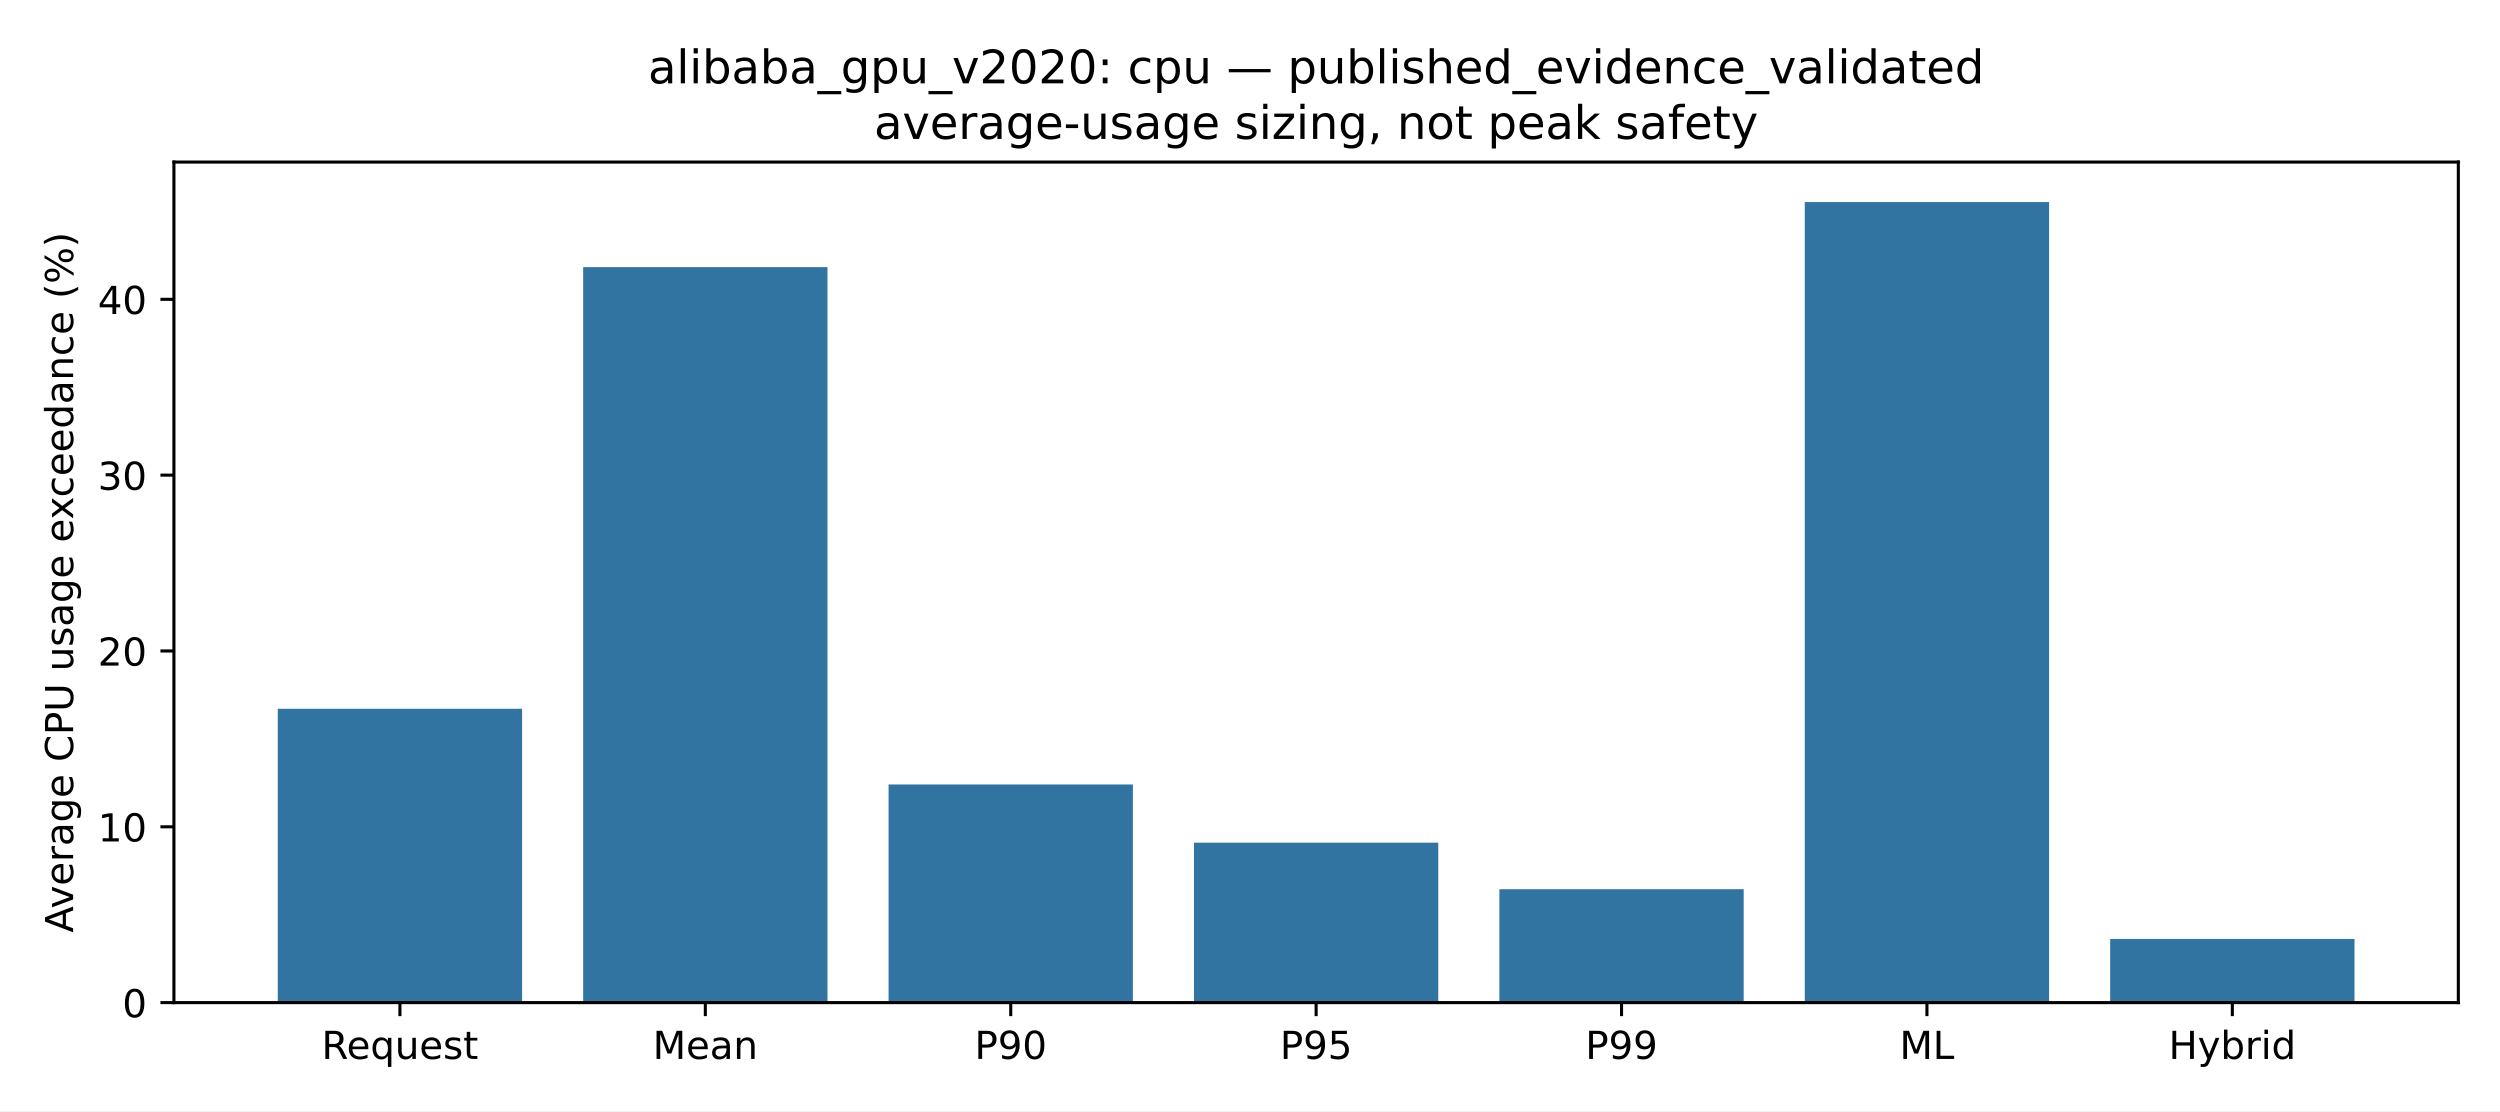
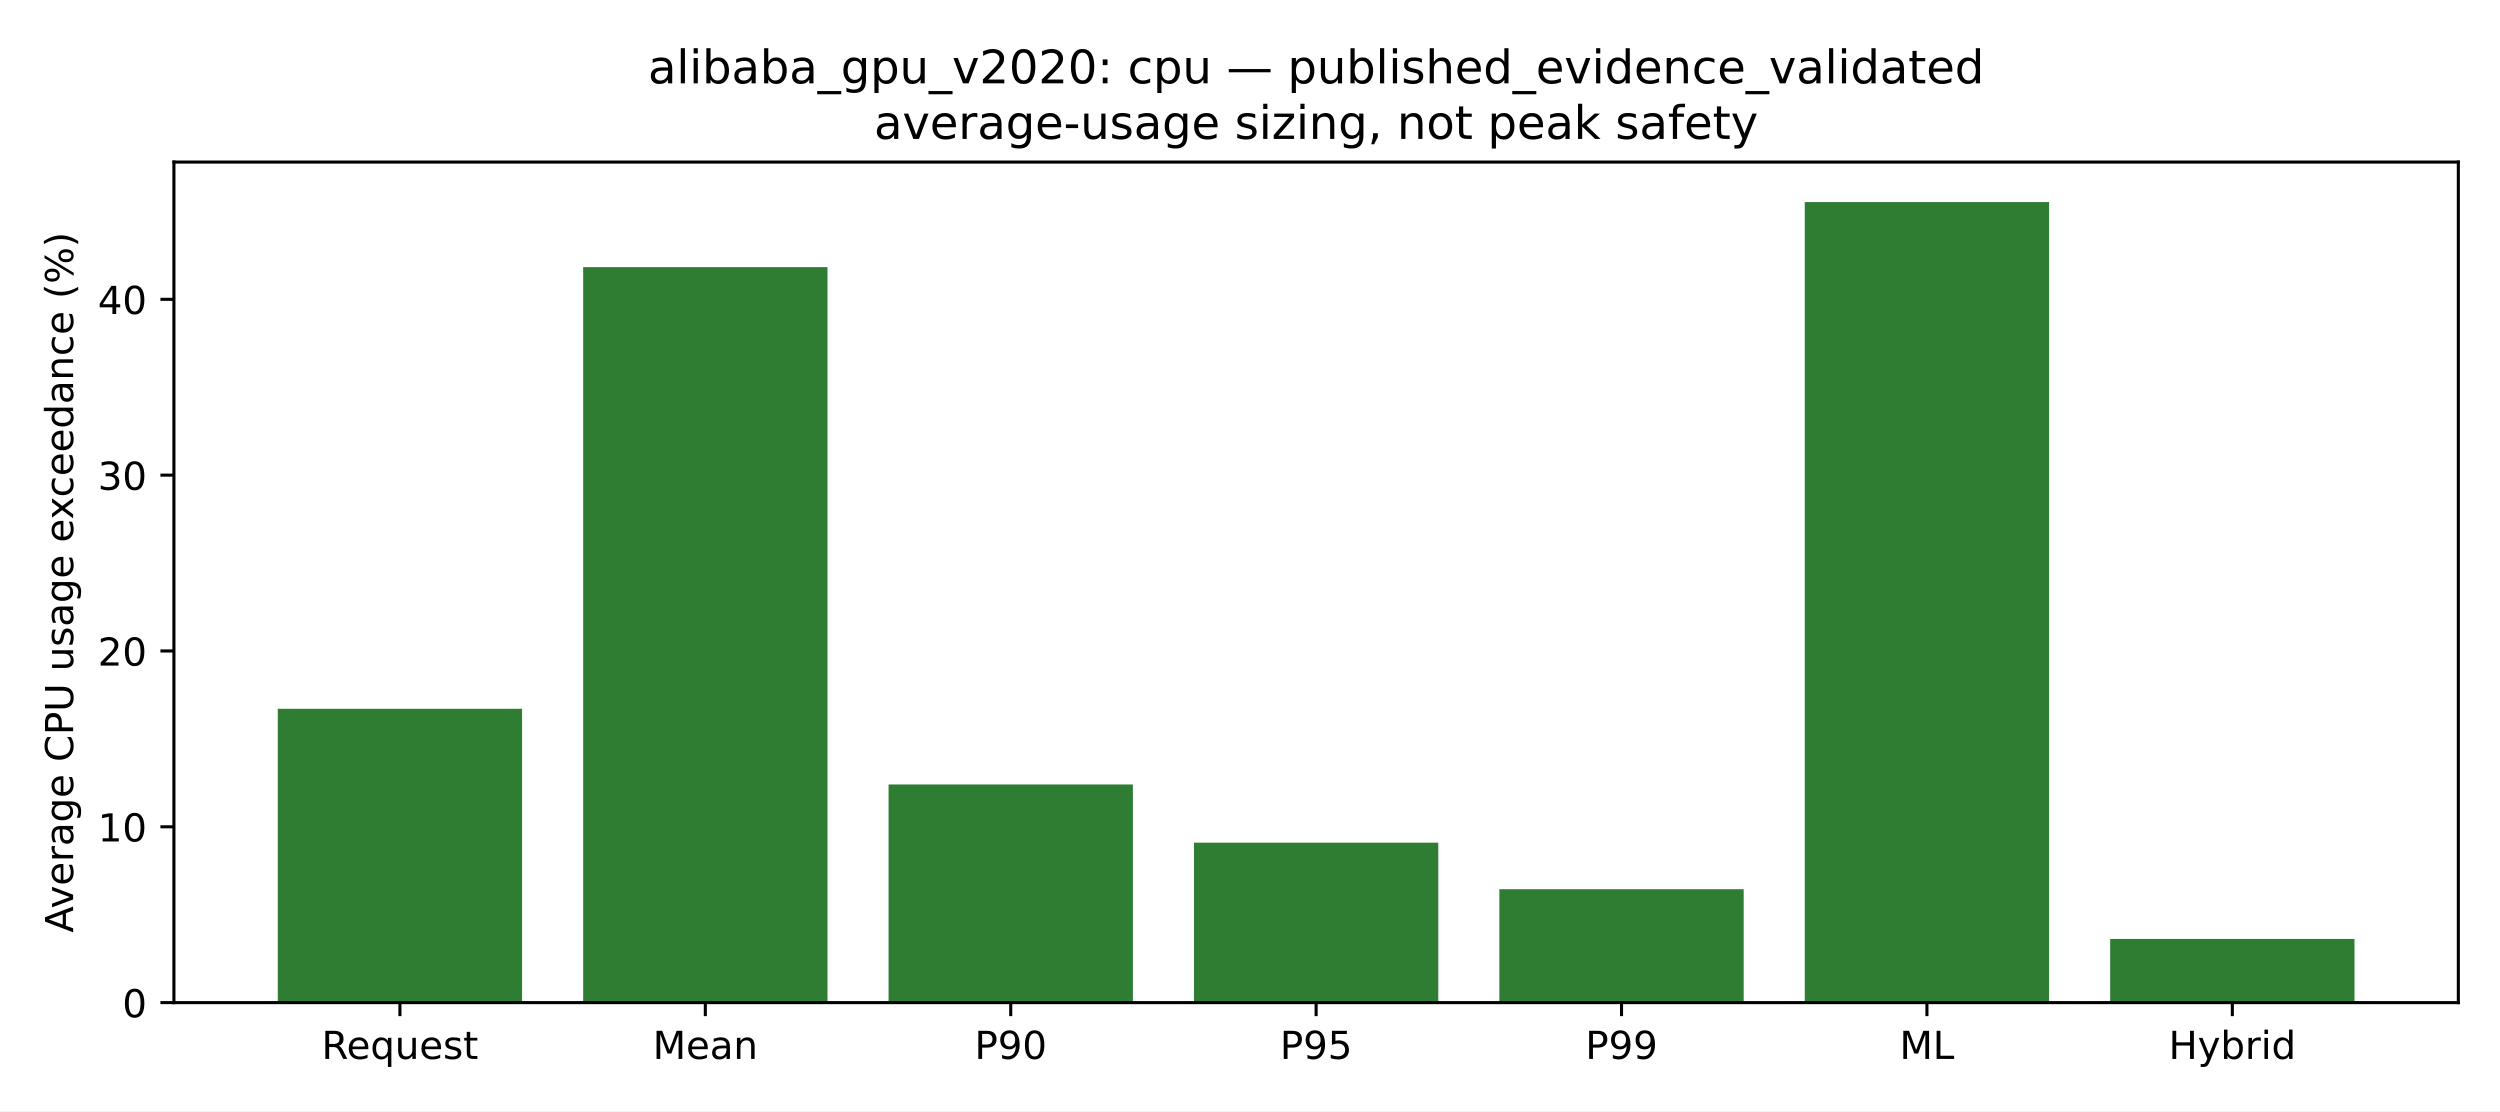
<svg xmlns="http://www.w3.org/2000/svg" xmlns:xlink="http://www.w3.org/1999/xlink" width="648pt" height="288pt" viewBox="0 0 648 288" version="1.1">
  <defs>
    <style type="text/css">*{stroke-linejoin: round; stroke-linecap: butt}</style>
  </defs>
  <g id="figure_1">
    <g id="patch_1">
      <path d="M 0 288 L 648 288 L 648 0 L 0 0 z " style="fill: #ffffff" />
    </g>
    <g id="axes_1">
      <g id="patch_2">
        <path d="M 45.082 259.878 L 637.2 259.878 L 637.2 42.006 L 45.082 42.006 z " style="fill: #ffffff" />
      </g>
      <g id="patch_3">
-         <path d="M 71.997 259.878 L 135.325 259.878 L 135.325 183.725 L 71.997 183.725 z " clip-path="url(#pf7a0d44344)" style="fill: #3274a1" />
+         <path d="M 71.997 259.878 L 135.325 259.878 L 135.325 183.725 L 71.997 183.725 z " clip-path="url(#pf7a0d44344)" style="fill: #2e7d32" />
      </g>
      <g id="patch_4">
-         <path d="M 151.157 259.878 L 214.485 259.878 L 214.485 69.247 L 151.157 69.247 z " clip-path="url(#pf7a0d44344)" style="fill: #3274a1" />
+         <path d="M 151.157 259.878 L 214.485 259.878 L 214.485 69.247 L 151.157 69.247 z " clip-path="url(#pf7a0d44344)" style="fill: #2e7d32" />
      </g>
      <g id="patch_5">
-         <path d="M 230.317 259.878 L 293.645 259.878 L 293.645 203.332 L 230.317 203.332 z " clip-path="url(#pf7a0d44344)" style="fill: #3274a1" />
+         <path d="M 230.317 259.878 L 293.645 259.878 L 293.645 203.332 L 230.317 203.332 z " clip-path="url(#pf7a0d44344)" style="fill: #2e7d32" />
      </g>
      <g id="patch_6">
-         <path d="M 309.477 259.878 L 372.805 259.878 L 372.805 218.418 L 309.477 218.418 z " clip-path="url(#pf7a0d44344)" style="fill: #3274a1" />
+         <path d="M 309.477 259.878 L 372.805 259.878 L 372.805 218.418 L 309.477 218.418 z " clip-path="url(#pf7a0d44344)" style="fill: #2e7d32" />
      </g>
      <g id="patch_7">
-         <path d="M 388.637 259.878 L 451.965 259.878 L 451.965 230.472 L 388.637 230.472 z " clip-path="url(#pf7a0d44344)" style="fill: #3274a1" />
+         <path d="M 388.637 259.878 L 451.965 259.878 L 451.965 230.472 L 388.637 230.472 z " clip-path="url(#pf7a0d44344)" style="fill: #2e7d32" />
      </g>
      <g id="patch_8">
-         <path d="M 467.797 259.878 L 531.125 259.878 L 531.125 52.381 L 467.797 52.381 z " clip-path="url(#pf7a0d44344)" style="fill: #3274a1" />
+         <path d="M 467.797 259.878 L 531.125 259.878 L 531.125 52.381 L 467.797 52.381 z " clip-path="url(#pf7a0d44344)" style="fill: #2e7d32" />
      </g>
      <g id="patch_9">
-         <path d="M 546.957 259.878 L 610.286 259.878 L 610.286 243.374 L 546.957 243.374 z " clip-path="url(#pf7a0d44344)" style="fill: #3274a1" />
+         <path d="M 546.957 259.878 L 610.286 259.878 L 610.286 243.374 L 546.957 243.374 z " clip-path="url(#pf7a0d44344)" style="fill: #2e7d32" />
      </g>
      <g id="matplotlib.axis_1">
        <g id="xtick_1">
          <g id="line2d_1">
            <defs>
              <path id="m55c03f2bdd" d="M 0 0 L 0 3.5 " style="stroke: #000000; stroke-width: 0.8" />
            </defs>
            <g>
              <use xlink:href="#m55c03f2bdd" x="103.661" y="259.878" style="stroke: #000000; stroke-width: 0.8" />
            </g>
          </g>
          <g id="text_1">
            <g transform="translate(83.34989 274.4753) scale(0.1 -0.1)">
              <defs>
                <path id="DejaVuSans-35" d="M 2841 2188 Q 3044 2119 3236 1894 Q 3428 1669 3622 1275 L 4263 0 L 3584 0 L 2988 1197 Q 2756 1666 2539 1819 Q 2322 1972 1947 1972 L 1259 1972 L 1259 0 L 628 0 L 628 4666 L 2053 4666 Q 2853 4666 3247 4331 Q 3641 3997 3641 3322 Q 3641 2881 3436 2590 Q 3231 2300 2841 2188 z M 1259 4147 L 1259 2491 L 2053 2491 Q 2509 2491 2742 2702 Q 2975 2913 2975 3322 Q 2975 3731 2742 3939 Q 2509 4147 2053 4147 L 1259 4147 z " transform="scale(0.015625)" />
                <path id="DejaVuSans-48" d="M 3597 1894 L 3597 1613 L 953 1613 Q 991 1019 1311 708 Q 1631 397 2203 397 Q 2534 397 2845 478 Q 3156 559 3463 722 L 3463 178 Q 3153 47 2828 -22 Q 2503 -91 2169 -91 Q 1331 -91 842 396 Q 353 884 353 1716 Q 353 2575 817 3079 Q 1281 3584 2069 3584 Q 2775 3584 3186 3129 Q 3597 2675 3597 1894 z M 3022 2063 Q 3016 2534 2758 2815 Q 2500 3097 2075 3097 Q 1594 3097 1305 2825 Q 1016 2553 972 2059 L 3022 2063 z " transform="scale(0.015625)" />
                <path id="DejaVuSans-54" d="M 947 1747 Q 947 1113 1208 752 Q 1469 391 1925 391 Q 2381 391 2643 752 Q 2906 1113 2906 1747 Q 2906 2381 2643 2742 Q 2381 3103 1925 3103 Q 1469 3103 1208 2742 Q 947 2381 947 1747 z M 2906 525 Q 2725 213 2448 61 Q 2172 -91 1784 -91 Q 1150 -91 751 415 Q 353 922 353 1747 Q 353 2572 751 3078 Q 1150 3584 1784 3584 Q 2172 3584 2448 3432 Q 2725 3281 2906 2969 L 2906 3500 L 3481 3500 L 3481 -1331 L 2906 -1331 L 2906 525 z " transform="scale(0.015625)" />
                <path id="DejaVuSans-58" d="M 544 1381 L 544 3500 L 1119 3500 L 1119 1403 Q 1119 906 1312 657 Q 1506 409 1894 409 Q 2359 409 2629 706 Q 2900 1003 2900 1516 L 2900 3500 L 3475 3500 L 3475 0 L 2900 0 L 2900 538 Q 2691 219 2414 64 Q 2138 -91 1772 -91 Q 1169 -91 856 284 Q 544 659 544 1381 z M 1991 3584 L 1991 3584 z " transform="scale(0.015625)" />
                <path id="DejaVuSans-56" d="M 2834 3397 L 2834 2853 Q 2591 2978 2328 3040 Q 2066 3103 1784 3103 Q 1356 3103 1142 2972 Q 928 2841 928 2578 Q 928 2378 1081 2264 Q 1234 2150 1697 2047 L 1894 2003 Q 2506 1872 2764 1633 Q 3022 1394 3022 966 Q 3022 478 2636 193 Q 2250 -91 1575 -91 Q 1294 -91 989 -36 Q 684 19 347 128 L 347 722 Q 666 556 975 473 Q 1284 391 1588 391 Q 1994 391 2212 530 Q 2431 669 2431 922 Q 2431 1156 2273 1281 Q 2116 1406 1581 1522 L 1381 1569 Q 847 1681 609 1914 Q 372 2147 372 2553 Q 372 3047 722 3315 Q 1072 3584 1716 3584 Q 2034 3584 2315 3537 Q 2597 3491 2834 3397 z " transform="scale(0.015625)" />
                <path id="DejaVuSans-57" d="M 1172 4494 L 1172 3500 L 2356 3500 L 2356 3053 L 1172 3053 L 1172 1153 Q 1172 725 1289 603 Q 1406 481 1766 481 L 2356 481 L 2356 0 L 1766 0 Q 1100 0 847 248 Q 594 497 594 1153 L 594 3053 L 172 3053 L 172 3500 L 594 3500 L 594 4494 L 1172 4494 z " transform="scale(0.015625)" />
              </defs>
              <use xlink:href="#DejaVuSans-35" />
              <use xlink:href="#DejaVuSans-48" transform="translate(65 0)" />
              <use xlink:href="#DejaVuSans-54" transform="translate(126.5312 0)" />
              <use xlink:href="#DejaVuSans-58" transform="translate(190.0156 0)" />
              <use xlink:href="#DejaVuSans-48" transform="translate(253.3906 0)" />
              <use xlink:href="#DejaVuSans-56" transform="translate(314.9219 0)" />
              <use xlink:href="#DejaVuSans-57" transform="translate(367.0156 0)" />
            </g>
          </g>
        </g>
        <g id="xtick_2">
          <g id="line2d_2">
            <g>
              <use xlink:href="#m55c03f2bdd" x="182.821" y="259.878" style="stroke: #000000; stroke-width: 0.8" />
            </g>
          </g>
          <g id="text_2">
            <g transform="translate(169.1975 274.4753) scale(0.1 -0.1)">
              <defs>
                <path id="DejaVuSans-30" d="M 628 4666 L 1569 4666 L 2759 1491 L 3956 4666 L 4897 4666 L 4897 0 L 4281 0 L 4281 4097 L 3078 897 L 2444 897 L 1241 4097 L 1241 0 L 628 0 L 628 4666 z " transform="scale(0.015625)" />
                <path id="DejaVuSans-44" d="M 2194 1759 Q 1497 1759 1228 1600 Q 959 1441 959 1056 Q 959 750 1161 570 Q 1363 391 1709 391 Q 2188 391 2477 730 Q 2766 1069 2766 1631 L 2766 1759 L 2194 1759 z M 3341 1997 L 3341 0 L 2766 0 L 2766 531 Q 2569 213 2275 61 Q 1981 -91 1556 -91 Q 1019 -91 701 211 Q 384 513 384 1019 Q 384 1609 779 1909 Q 1175 2209 1959 2209 L 2766 2209 L 2766 2266 Q 2766 2663 2505 2880 Q 2244 3097 1772 3097 Q 1472 3097 1187 3025 Q 903 2953 641 2809 L 641 3341 Q 956 3463 1253 3523 Q 1550 3584 1831 3584 Q 2591 3584 2966 3190 Q 3341 2797 3341 1997 z " transform="scale(0.015625)" />
                <path id="DejaVuSans-51" d="M 3513 2113 L 3513 0 L 2938 0 L 2938 2094 Q 2938 2591 2744 2837 Q 2550 3084 2163 3084 Q 1697 3084 1428 2787 Q 1159 2491 1159 1978 L 1159 0 L 581 0 L 581 3500 L 1159 3500 L 1159 2956 Q 1366 3272 1645 3428 Q 1925 3584 2291 3584 Q 2894 3584 3203 3211 Q 3513 2838 3513 2113 z " transform="scale(0.015625)" />
              </defs>
              <use xlink:href="#DejaVuSans-30" />
              <use xlink:href="#DejaVuSans-48" transform="translate(86.28125 0)" />
              <use xlink:href="#DejaVuSans-44" transform="translate(147.8125 0)" />
              <use xlink:href="#DejaVuSans-51" transform="translate(209.0938 0)" />
            </g>
          </g>
        </g>
        <g id="xtick_3">
          <g id="line2d_3">
            <g>
              <use xlink:href="#m55c03f2bdd" x="261.981" y="259.878" style="stroke: #000000; stroke-width: 0.8" />
            </g>
          </g>
          <g id="text_3">
            <g transform="translate(252.6037 274.4753) scale(0.1 -0.1)">
              <defs>
                <path id="DejaVuSans-33" d="M 1259 4147 L 1259 2394 L 2053 2394 Q 2494 2394 2734 2622 Q 2975 2850 2975 3272 Q 2975 3691 2734 3919 Q 2494 4147 2053 4147 L 1259 4147 z M 628 4666 L 2053 4666 Q 2838 4666 3239 4311 Q 3641 3956 3641 3272 Q 3641 2581 3239 2228 Q 2838 1875 2053 1875 L 1259 1875 L 1259 0 L 628 0 L 628 4666 z " transform="scale(0.015625)" />
                <path id="DejaVuSans-1c" d="M 703 97 L 703 672 Q 941 559 1184 500 Q 1428 441 1663 441 Q 2288 441 2617 861 Q 2947 1281 2994 2138 Q 2813 1869 2534 1725 Q 2256 1581 1919 1581 Q 1219 1581 811 2004 Q 403 2428 403 3163 Q 403 3881 828 4315 Q 1253 4750 1959 4750 Q 2769 4750 3195 4129 Q 3622 3509 3622 2328 Q 3622 1225 3098 567 Q 2575 -91 1691 -91 Q 1453 -91 1209 -44 Q 966 3 703 97 z M 1959 2075 Q 2384 2075 2632 2365 Q 2881 2656 2881 3163 Q 2881 3666 2632 3958 Q 2384 4250 1959 4250 Q 1534 4250 1286 3958 Q 1038 3666 1038 3163 Q 1038 2656 1286 2365 Q 1534 2075 1959 2075 z " transform="scale(0.015625)" />
                <path id="DejaVuSans-13" d="M 2034 4250 Q 1547 4250 1301 3770 Q 1056 3291 1056 2328 Q 1056 1369 1301 889 Q 1547 409 2034 409 Q 2525 409 2770 889 Q 3016 1369 3016 2328 Q 3016 3291 2770 3770 Q 2525 4250 2034 4250 z M 2034 4750 Q 2819 4750 3233 4129 Q 3647 3509 3647 2328 Q 3647 1150 3233 529 Q 2819 -91 2034 -91 Q 1250 -91 836 529 Q 422 1150 422 2328 Q 422 3509 836 4129 Q 1250 4750 2034 4750 z " transform="scale(0.015625)" />
              </defs>
              <use xlink:href="#DejaVuSans-33" />
              <use xlink:href="#DejaVuSans-1c" transform="translate(60.29688 0)" />
              <use xlink:href="#DejaVuSans-13" transform="translate(123.9219 0)" />
            </g>
          </g>
        </g>
        <g id="xtick_4">
          <g id="line2d_4">
            <g>
              <use xlink:href="#m55c03f2bdd" x="341.141" y="259.878" style="stroke: #000000; stroke-width: 0.8" />
            </g>
          </g>
          <g id="text_4">
            <g transform="translate(331.7638 274.4753) scale(0.1 -0.1)">
              <defs>
                <path id="DejaVuSans-18" d="M 691 4666 L 3169 4666 L 3169 4134 L 1269 4134 L 1269 2991 Q 1406 3038 1543 3061 Q 1681 3084 1819 3084 Q 2600 3084 3056 2656 Q 3513 2228 3513 1497 Q 3513 744 3044 326 Q 2575 -91 1722 -91 Q 1428 -91 1123 -41 Q 819 9 494 109 L 494 744 Q 775 591 1075 516 Q 1375 441 1709 441 Q 2250 441 2565 725 Q 2881 1009 2881 1497 Q 2881 1984 2565 2268 Q 2250 2553 1709 2553 Q 1456 2553 1204 2497 Q 953 2441 691 2322 L 691 4666 z " transform="scale(0.015625)" />
              </defs>
              <use xlink:href="#DejaVuSans-33" />
              <use xlink:href="#DejaVuSans-1c" transform="translate(60.29688 0)" />
              <use xlink:href="#DejaVuSans-18" transform="translate(123.9219 0)" />
            </g>
          </g>
        </g>
        <g id="xtick_5">
          <g id="line2d_5">
            <g>
              <use xlink:href="#m55c03f2bdd" x="420.301" y="259.878" style="stroke: #000000; stroke-width: 0.8" />
            </g>
          </g>
          <g id="text_5">
            <g transform="translate(410.9239 274.4753) scale(0.1 -0.1)">
              <use xlink:href="#DejaVuSans-33" />
              <use xlink:href="#DejaVuSans-1c" transform="translate(60.29688 0)" />
              <use xlink:href="#DejaVuSans-1c" transform="translate(123.9219 0)" />
            </g>
          </g>
        </g>
        <g id="xtick_6">
          <g id="line2d_6">
            <g>
              <use xlink:href="#m55c03f2bdd" x="499.461" y="259.878" style="stroke: #000000; stroke-width: 0.8" />
            </g>
          </g>
          <g id="text_6">
            <g transform="translate(492.3614 274.4753) scale(0.1 -0.1)">
              <defs>
                <path id="DejaVuSans-2f" d="M 628 4666 L 1259 4666 L 1259 531 L 3531 531 L 3531 0 L 628 0 L 628 4666 z " transform="scale(0.015625)" />
              </defs>
              <use xlink:href="#DejaVuSans-30" />
              <use xlink:href="#DejaVuSans-2f" transform="translate(86.28125 0)" />
            </g>
          </g>
        </g>
        <g id="xtick_7">
          <g id="line2d_7">
            <g>
              <use xlink:href="#m55c03f2bdd" x="578.622" y="259.878" style="stroke: #000000; stroke-width: 0.8" />
            </g>
          </g>
          <g id="text_7">
            <g transform="translate(562.109 274.4761) scale(0.1 -0.1)">
              <defs>
                <path id="DejaVuSans-2b" d="M 628 4666 L 1259 4666 L 1259 2753 L 3553 2753 L 3553 4666 L 4184 4666 L 4184 0 L 3553 0 L 3553 2222 L 1259 2222 L 1259 0 L 628 0 L 628 4666 z " transform="scale(0.015625)" />
                <path id="DejaVuSans-5c" d="M 2059 -325 Q 1816 -950 1584 -1140 Q 1353 -1331 966 -1331 L 506 -1331 L 506 -850 L 844 -850 Q 1081 -850 1212 -737 Q 1344 -625 1503 -206 L 1606 56 L 191 3500 L 800 3500 L 1894 763 L 2988 3500 L 3597 3500 L 2059 -325 z " transform="scale(0.015625)" />
                <path id="DejaVuSans-45" d="M 3116 1747 Q 3116 2381 2855 2742 Q 2594 3103 2138 3103 Q 1681 3103 1420 2742 Q 1159 2381 1159 1747 Q 1159 1113 1420 752 Q 1681 391 2138 391 Q 2594 391 2855 752 Q 3116 1113 3116 1747 z M 1159 2969 Q 1341 3281 1617 3432 Q 1894 3584 2278 3584 Q 2916 3584 3314 3078 Q 3713 2572 3713 1747 Q 3713 922 3314 415 Q 2916 -91 2278 -91 Q 1894 -91 1617 61 Q 1341 213 1159 525 L 1159 0 L 581 0 L 581 4863 L 1159 4863 L 1159 2969 z " transform="scale(0.015625)" />
                <path id="DejaVuSans-55" d="M 2631 2963 Q 2534 3019 2420 3045 Q 2306 3072 2169 3072 Q 1681 3072 1420 2755 Q 1159 2438 1159 1844 L 1159 0 L 581 0 L 581 3500 L 1159 3500 L 1159 2956 Q 1341 3275 1631 3429 Q 1922 3584 2338 3584 Q 2397 3584 2469 3576 Q 2541 3569 2628 3553 L 2631 2963 z " transform="scale(0.015625)" />
                <path id="DejaVuSans-4c" d="M 603 3500 L 1178 3500 L 1178 0 L 603 0 L 603 3500 z M 603 4863 L 1178 4863 L 1178 4134 L 603 4134 L 603 4863 z " transform="scale(0.015625)" />
                <path id="DejaVuSans-47" d="M 2906 2969 L 2906 4863 L 3481 4863 L 3481 0 L 2906 0 L 2906 525 Q 2725 213 2448 61 Q 2172 -91 1784 -91 Q 1150 -91 751 415 Q 353 922 353 1747 Q 353 2572 751 3078 Q 1150 3584 1784 3584 Q 2172 3584 2448 3432 Q 2725 3281 2906 2969 z M 947 1747 Q 947 1113 1208 752 Q 1469 391 1925 391 Q 2381 391 2643 752 Q 2906 1113 2906 1747 Q 2906 2381 2643 2742 Q 2381 3103 1925 3103 Q 1469 3103 1208 2742 Q 947 2381 947 1747 z " transform="scale(0.015625)" />
              </defs>
              <use xlink:href="#DejaVuSans-2b" />
              <use xlink:href="#DejaVuSans-5c" transform="translate(75.20312 0)" />
              <use xlink:href="#DejaVuSans-45" transform="translate(134.3906 0)" />
              <use xlink:href="#DejaVuSans-55" transform="translate(197.875 0)" />
              <use xlink:href="#DejaVuSans-4c" transform="translate(238.9844 0)" />
              <use xlink:href="#DejaVuSans-47" transform="translate(266.7656 0)" />
            </g>
          </g>
        </g>
      </g>
      <g id="matplotlib.axis_2">
        <g id="ytick_1">
          <g id="line2d_8">
            <defs>
              <path id="m7ed9b8ec2e" d="M 0 0 L -3.5 0 " style="stroke: #000000; stroke-width: 0.8" />
            </defs>
            <g>
              <use xlink:href="#m7ed9b8ec2e" x="45.082" y="259.878" style="stroke: #000000; stroke-width: 0.8" />
            </g>
          </g>
          <g id="text_8">
            <g transform="translate(31.71984 263.6765) scale(0.1 -0.1)">
              <use xlink:href="#DejaVuSans-13" />
            </g>
          </g>
        </g>
        <g id="ytick_2">
          <g id="line2d_9">
            <g>
              <use xlink:href="#m7ed9b8ec2e" x="45.082" y="214.305" style="stroke: #000000; stroke-width: 0.8" />
            </g>
          </g>
          <g id="text_9">
            <g transform="translate(25.35734 218.1036) scale(0.1 -0.1)">
              <defs>
                <path id="DejaVuSans-14" d="M 794 531 L 1825 531 L 1825 4091 L 703 3866 L 703 4441 L 1819 4666 L 2450 4666 L 2450 531 L 3481 531 L 3481 0 L 794 0 L 794 531 z " transform="scale(0.015625)" />
              </defs>
              <use xlink:href="#DejaVuSans-14" />
              <use xlink:href="#DejaVuSans-13" transform="translate(63.625 0)" />
            </g>
          </g>
        </g>
        <g id="ytick_3">
          <g id="line2d_10">
            <g>
              <use xlink:href="#m7ed9b8ec2e" x="45.082" y="168.732" style="stroke: #000000; stroke-width: 0.8" />
            </g>
          </g>
          <g id="text_10">
            <g transform="translate(25.35734 172.5307) scale(0.1 -0.1)">
              <defs>
                <path id="DejaVuSans-15" d="M 1228 531 L 3431 531 L 3431 0 L 469 0 L 469 531 Q 828 903 1448 1529 Q 2069 2156 2228 2338 Q 2531 2678 2651 2914 Q 2772 3150 2772 3378 Q 2772 3750 2511 3984 Q 2250 4219 1831 4219 Q 1534 4219 1204 4116 Q 875 4013 500 3803 L 500 4441 Q 881 4594 1212 4672 Q 1544 4750 1819 4750 Q 2544 4750 2975 4387 Q 3406 4025 3406 3419 Q 3406 3131 3298 2873 Q 3191 2616 2906 2266 Q 2828 2175 2409 1742 Q 1991 1309 1228 531 z " transform="scale(0.015625)" />
              </defs>
              <use xlink:href="#DejaVuSans-15" />
              <use xlink:href="#DejaVuSans-13" transform="translate(63.625 0)" />
            </g>
          </g>
        </g>
        <g id="ytick_4">
          <g id="line2d_11">
            <g>
              <use xlink:href="#m7ed9b8ec2e" x="45.082" y="123.159" style="stroke: #000000; stroke-width: 0.8" />
            </g>
          </g>
          <g id="text_11">
            <g transform="translate(25.35734 126.9579) scale(0.1 -0.1)">
              <defs>
                <path id="DejaVuSans-16" d="M 2597 2516 Q 3050 2419 3304 2112 Q 3559 1806 3559 1356 Q 3559 666 3084 287 Q 2609 -91 1734 -91 Q 1441 -91 1130 -33 Q 819 25 488 141 L 488 750 Q 750 597 1062 519 Q 1375 441 1716 441 Q 2309 441 2620 675 Q 2931 909 2931 1356 Q 2931 1769 2642 2001 Q 2353 2234 1838 2234 L 1294 2234 L 1294 2753 L 1863 2753 Q 2328 2753 2575 2939 Q 2822 3125 2822 3475 Q 2822 3834 2567 4026 Q 2313 4219 1838 4219 Q 1578 4219 1281 4162 Q 984 4106 628 3988 L 628 4550 Q 988 4650 1302 4700 Q 1616 4750 1894 4750 Q 2613 4750 3031 4423 Q 3450 4097 3450 3541 Q 3450 3153 3228 2886 Q 3006 2619 2597 2516 z " transform="scale(0.015625)" />
              </defs>
              <use xlink:href="#DejaVuSans-16" />
              <use xlink:href="#DejaVuSans-13" transform="translate(63.625 0)" />
            </g>
          </g>
        </g>
        <g id="ytick_5">
          <g id="line2d_12">
            <g>
              <use xlink:href="#m7ed9b8ec2e" x="45.082" y="77.586" style="stroke: #000000; stroke-width: 0.8" />
            </g>
          </g>
          <g id="text_12">
            <g transform="translate(25.35734 81.385) scale(0.1 -0.1)">
              <defs>
                <path id="DejaVuSans-17" d="M 2419 4116 L 825 1625 L 2419 1625 L 2419 4116 z M 2253 4666 L 3047 4666 L 3047 1625 L 3713 1625 L 3713 1100 L 3047 1100 L 3047 0 L 2419 0 L 2419 1100 L 313 1100 L 313 1709 L 2253 4666 z " transform="scale(0.015625)" />
              </defs>
              <use xlink:href="#DejaVuSans-17" />
              <use xlink:href="#DejaVuSans-13" transform="translate(63.625 0)" />
            </g>
          </g>
        </g>
        <g id="text_13">
          <g transform="translate(18.955 241.7342) rotate(-90) scale(0.1 -0.1)">
            <defs>
              <path id="DejaVuSans-24" d="M 2188 4044 L 1331 1722 L 3047 1722 L 2188 4044 z M 1831 4666 L 2547 4666 L 4325 0 L 3669 0 L 3244 1197 L 1141 1197 L 716 0 L 50 0 L 1831 4666 z " transform="scale(0.015625)" />
              <path id="DejaVuSans-59" d="M 191 3500 L 800 3500 L 1894 563 L 2988 3500 L 3597 3500 L 2284 0 L 1503 0 L 191 3500 z " transform="scale(0.015625)" />
              <path id="DejaVuSans-4a" d="M 2906 1791 Q 2906 2416 2648 2759 Q 2391 3103 1925 3103 Q 1463 3103 1205 2759 Q 947 2416 947 1791 Q 947 1169 1205 825 Q 1463 481 1925 481 Q 2391 481 2648 825 Q 2906 1169 2906 1791 z M 3481 434 Q 3481 -459 3084 -895 Q 2688 -1331 1869 -1331 Q 1566 -1331 1297 -1286 Q 1028 -1241 775 -1147 L 775 -588 Q 1028 -725 1275 -790 Q 1522 -856 1778 -856 Q 2344 -856 2625 -561 Q 2906 -266 2906 331 L 2906 616 Q 2728 306 2450 153 Q 2172 0 1784 0 Q 1141 0 747 490 Q 353 981 353 1791 Q 353 2603 747 3093 Q 1141 3584 1784 3584 Q 2172 3584 2450 3431 Q 2728 3278 2906 2969 L 2906 3500 L 3481 3500 L 3481 434 z " transform="scale(0.015625)" />
              <path id="DejaVuSans-3" transform="scale(0.015625)" />
              <path id="DejaVuSans-26" d="M 4122 4306 L 4122 3641 Q 3803 3938 3442 4084 Q 3081 4231 2675 4231 Q 1875 4231 1450 3742 Q 1025 3253 1025 2328 Q 1025 1406 1450 917 Q 1875 428 2675 428 Q 3081 428 3442 575 Q 3803 722 4122 1019 L 4122 359 Q 3791 134 3420 21 Q 3050 -91 2638 -91 Q 1578 -91 968 557 Q 359 1206 359 2328 Q 359 3453 968 4101 Q 1578 4750 2638 4750 Q 3056 4750 3426 4639 Q 3797 4528 4122 4306 z " transform="scale(0.015625)" />
              <path id="DejaVuSans-38" d="M 556 4666 L 1191 4666 L 1191 1831 Q 1191 1081 1462 751 Q 1734 422 2344 422 Q 2950 422 3222 751 Q 3494 1081 3494 1831 L 3494 4666 L 4128 4666 L 4128 1753 Q 4128 841 3676 375 Q 3225 -91 2344 -91 Q 1459 -91 1007 375 Q 556 841 556 1753 L 556 4666 z " transform="scale(0.015625)" />
              <path id="DejaVuSans-5b" d="M 3513 3500 L 2247 1797 L 3578 0 L 2900 0 L 1881 1375 L 863 0 L 184 0 L 1544 1831 L 300 3500 L 978 3500 L 1906 2253 L 2834 3500 L 3513 3500 z " transform="scale(0.015625)" />
              <path id="DejaVuSans-46" d="M 3122 3366 L 3122 2828 Q 2878 2963 2633 3030 Q 2388 3097 2138 3097 Q 1578 3097 1268 2742 Q 959 2388 959 1747 Q 959 1106 1268 751 Q 1578 397 2138 397 Q 2388 397 2633 464 Q 2878 531 3122 666 L 3122 134 Q 2881 22 2623 -34 Q 2366 -91 2075 -91 Q 1284 -91 818 406 Q 353 903 353 1747 Q 353 2603 823 3093 Q 1294 3584 2113 3584 Q 2378 3584 2631 3529 Q 2884 3475 3122 3366 z " transform="scale(0.015625)" />
              <path id="DejaVuSans-b" d="M 1984 4856 Q 1566 4138 1362 3434 Q 1159 2731 1159 2009 Q 1159 1288 1364 580 Q 1569 -128 1984 -844 L 1484 -844 Q 1016 -109 783 600 Q 550 1309 550 2009 Q 550 2706 781 3412 Q 1013 4119 1484 4856 L 1984 4856 z " transform="scale(0.015625)" />
              <path id="DejaVuSans-8" d="M 4653 2053 Q 4381 2053 4226 1822 Q 4072 1591 4072 1178 Q 4072 772 4226 539 Q 4381 306 4653 306 Q 4919 306 5073 539 Q 5228 772 5228 1178 Q 5228 1588 5073 1820 Q 4919 2053 4653 2053 z M 4653 2450 Q 5147 2450 5437 2106 Q 5728 1763 5728 1178 Q 5728 594 5436 251 Q 5144 -91 4653 -91 Q 4153 -91 3862 251 Q 3572 594 3572 1178 Q 3572 1766 3864 2108 Q 4156 2450 4653 2450 z M 1428 4353 Q 1159 4353 1004 4120 Q 850 3888 850 3481 Q 850 3069 1003 2837 Q 1156 2606 1428 2606 Q 1700 2606 1854 2837 Q 2009 3069 2009 3481 Q 2009 3884 1853 4118 Q 1697 4353 1428 4353 z M 4250 4750 L 4750 4750 L 1831 -91 L 1331 -91 L 4250 4750 z M 1428 4750 Q 1922 4750 2215 4408 Q 2509 4066 2509 3481 Q 2509 2891 2217 2550 Q 1925 2209 1428 2209 Q 931 2209 642 2551 Q 353 2894 353 3481 Q 353 4063 643 4406 Q 934 4750 1428 4750 z " transform="scale(0.015625)" />
              <path id="DejaVuSans-c" d="M 513 4856 L 1013 4856 Q 1481 4119 1714 3412 Q 1947 2706 1947 2009 Q 1947 1309 1714 600 Q 1481 -109 1013 -844 L 513 -844 Q 928 -128 1133 580 Q 1338 1288 1338 2009 Q 1338 2731 1133 3434 Q 928 4138 513 4856 z " transform="scale(0.015625)" />
            </defs>
            <use xlink:href="#DejaVuSans-24" />
            <use xlink:href="#DejaVuSans-59" transform="translate(62.54688 0)" />
            <use xlink:href="#DejaVuSans-48" transform="translate(121.7344 0)" />
            <use xlink:href="#DejaVuSans-55" transform="translate(183.2656 0)" />
            <use xlink:href="#DejaVuSans-44" transform="translate(224.375 0)" />
            <use xlink:href="#DejaVuSans-4a" transform="translate(285.6562 0)" />
            <use xlink:href="#DejaVuSans-48" transform="translate(349.1406 0)" />
            <use xlink:href="#DejaVuSans-3" transform="translate(410.6719 0)" />
            <use xlink:href="#DejaVuSans-26" transform="translate(442.4531 0)" />
            <use xlink:href="#DejaVuSans-33" transform="translate(512.2812 0)" />
            <use xlink:href="#DejaVuSans-38" transform="translate(572.5781 0)" />
            <use xlink:href="#DejaVuSans-3" transform="translate(645.7656 0)" />
            <use xlink:href="#DejaVuSans-58" transform="translate(677.5469 0)" />
            <use xlink:href="#DejaVuSans-56" transform="translate(740.9219 0)" />
            <use xlink:href="#DejaVuSans-44" transform="translate(793.0156 0)" />
            <use xlink:href="#DejaVuSans-4a" transform="translate(854.2969 0)" />
            <use xlink:href="#DejaVuSans-48" transform="translate(917.7812 0)" />
            <use xlink:href="#DejaVuSans-3" transform="translate(979.3125 0)" />
            <use xlink:href="#DejaVuSans-48" transform="translate(1011.094 0)" />
            <use xlink:href="#DejaVuSans-5b" transform="translate(1070.875 0)" />
            <use xlink:href="#DejaVuSans-46" transform="translate(1128.312 0)" />
            <use xlink:href="#DejaVuSans-48" transform="translate(1183.297 0)" />
            <use xlink:href="#DejaVuSans-48" transform="translate(1244.828 0)" />
            <use xlink:href="#DejaVuSans-47" transform="translate(1306.359 0)" />
            <use xlink:href="#DejaVuSans-44" transform="translate(1369.844 0)" />
            <use xlink:href="#DejaVuSans-51" transform="translate(1431.125 0)" />
            <use xlink:href="#DejaVuSans-46" transform="translate(1494.5 0)" />
            <use xlink:href="#DejaVuSans-48" transform="translate(1549.484 0)" />
            <use xlink:href="#DejaVuSans-3" transform="translate(1611.016 0)" />
            <use xlink:href="#DejaVuSans-b" transform="translate(1642.797 0)" />
            <use xlink:href="#DejaVuSans-8" transform="translate(1681.812 0)" />
            <use xlink:href="#DejaVuSans-c" transform="translate(1776.828 0)" />
          </g>
        </g>
      </g>
      <g id="patch_10">
        <path d="M 45.082 259.878 L 45.082 42.006 " style="fill: none; stroke: #000000; stroke-width: 0.8; stroke-linejoin: miter; stroke-linecap: square" />
      </g>
      <g id="patch_11">
        <path d="M 637.2 259.878 L 637.2 42.006 " style="fill: none; stroke: #000000; stroke-width: 0.8; stroke-linejoin: miter; stroke-linecap: square" />
      </g>
      <g id="patch_12">
        <path d="M 45.082 259.878 L 637.2 259.878 " style="fill: none; stroke: #000000; stroke-width: 0.8; stroke-linejoin: miter; stroke-linecap: square" />
      </g>
      <g id="patch_13">
        <path d="M 45.082 42.006 L 637.2 42.006 " style="fill: none; stroke: #000000; stroke-width: 0.8; stroke-linejoin: miter; stroke-linecap: square" />
      </g>
      <g id="text_14">
        <g transform="translate(167.9755 21.60305) scale(0.12 -0.12)">
          <defs>
            <path id="DejaVuSans-4f" d="M 603 4863 L 1178 4863 L 1178 0 L 603 0 L 603 4863 z " transform="scale(0.015625)" />
            <path id="DejaVuSans-42" d="M 3263 -1063 L 3263 -1509 L -63 -1509 L -63 -1063 L 3263 -1063 z " transform="scale(0.015625)" />
            <path id="DejaVuSans-53" d="M 1159 525 L 1159 -1331 L 581 -1331 L 581 3500 L 1159 3500 L 1159 2969 Q 1341 3281 1617 3432 Q 1894 3584 2278 3584 Q 2916 3584 3314 3078 Q 3713 2572 3713 1747 Q 3713 922 3314 415 Q 2916 -91 2278 -91 Q 1894 -91 1617 61 Q 1341 213 1159 525 z M 3116 1747 Q 3116 2381 2855 2742 Q 2594 3103 2138 3103 Q 1681 3103 1420 2742 Q 1159 2381 1159 1747 Q 1159 1113 1420 752 Q 1681 391 2138 391 Q 2594 391 2855 752 Q 3116 1113 3116 1747 z " transform="scale(0.015625)" />
            <path id="DejaVuSans-1d" d="M 750 794 L 1409 794 L 1409 0 L 750 0 L 750 794 z M 750 3309 L 1409 3309 L 1409 2516 L 750 2516 L 750 3309 z " transform="scale(0.015625)" />
            <path id="DejaVuSans-af6" d="M 313 1978 L 6088 1978 L 6088 1528 L 313 1528 L 313 1978 z " transform="scale(0.015625)" />
            <path id="DejaVuSans-4b" d="M 3513 2113 L 3513 0 L 2938 0 L 2938 2094 Q 2938 2591 2744 2837 Q 2550 3084 2163 3084 Q 1697 3084 1428 2787 Q 1159 2491 1159 1978 L 1159 0 L 581 0 L 581 4863 L 1159 4863 L 1159 2956 Q 1366 3272 1645 3428 Q 1925 3584 2291 3584 Q 2894 3584 3203 3211 Q 3513 2838 3513 2113 z " transform="scale(0.015625)" />
          </defs>
          <use xlink:href="#DejaVuSans-44" />
          <use xlink:href="#DejaVuSans-4f" transform="translate(61.28125 0)" />
          <use xlink:href="#DejaVuSans-4c" transform="translate(89.0625 0)" />
          <use xlink:href="#DejaVuSans-45" transform="translate(116.8438 0)" />
          <use xlink:href="#DejaVuSans-44" transform="translate(180.3281 0)" />
          <use xlink:href="#DejaVuSans-45" transform="translate(241.6094 0)" />
          <use xlink:href="#DejaVuSans-44" transform="translate(305.0938 0)" />
          <use xlink:href="#DejaVuSans-42" transform="translate(366.375 0)" />
          <use xlink:href="#DejaVuSans-4a" transform="translate(416.375 0)" />
          <use xlink:href="#DejaVuSans-53" transform="translate(479.8594 0)" />
          <use xlink:href="#DejaVuSans-58" transform="translate(543.3438 0)" />
          <use xlink:href="#DejaVuSans-42" transform="translate(606.7188 0)" />
          <use xlink:href="#DejaVuSans-59" transform="translate(656.7188 0)" />
          <use xlink:href="#DejaVuSans-15" transform="translate(715.9062 0)" />
          <use xlink:href="#DejaVuSans-13" transform="translate(779.5312 0)" />
          <use xlink:href="#DejaVuSans-15" transform="translate(843.1562 0)" />
          <use xlink:href="#DejaVuSans-13" transform="translate(906.7812 0)" />
          <use xlink:href="#DejaVuSans-1d" transform="translate(970.4062 0)" />
          <use xlink:href="#DejaVuSans-3" transform="translate(1004.094 0)" />
          <use xlink:href="#DejaVuSans-46" transform="translate(1035.875 0)" />
          <use xlink:href="#DejaVuSans-53" transform="translate(1090.859 0)" />
          <use xlink:href="#DejaVuSans-58" transform="translate(1154.344 0)" />
          <use xlink:href="#DejaVuSans-3" transform="translate(1217.719 0)" />
          <use xlink:href="#DejaVuSans-af6" transform="translate(1249.5 0)" />
          <use xlink:href="#DejaVuSans-3" transform="translate(1349.5 0)" />
          <use xlink:href="#DejaVuSans-53" transform="translate(1381.281 0)" />
          <use xlink:href="#DejaVuSans-58" transform="translate(1444.766 0)" />
          <use xlink:href="#DejaVuSans-45" transform="translate(1508.141 0)" />
          <use xlink:href="#DejaVuSans-4f" transform="translate(1571.625 0)" />
          <use xlink:href="#DejaVuSans-4c" transform="translate(1599.406 0)" />
          <use xlink:href="#DejaVuSans-56" transform="translate(1627.188 0)" />
          <use xlink:href="#DejaVuSans-4b" transform="translate(1679.281 0)" />
          <use xlink:href="#DejaVuSans-48" transform="translate(1742.656 0)" />
          <use xlink:href="#DejaVuSans-47" transform="translate(1804.188 0)" />
          <use xlink:href="#DejaVuSans-42" transform="translate(1867.672 0)" />
          <use xlink:href="#DejaVuSans-48" transform="translate(1917.672 0)" />
          <use xlink:href="#DejaVuSans-59" transform="translate(1979.203 0)" />
          <use xlink:href="#DejaVuSans-4c" transform="translate(2038.391 0)" />
          <use xlink:href="#DejaVuSans-47" transform="translate(2066.172 0)" />
          <use xlink:href="#DejaVuSans-48" transform="translate(2129.656 0)" />
          <use xlink:href="#DejaVuSans-51" transform="translate(2191.188 0)" />
          <use xlink:href="#DejaVuSans-46" transform="translate(2254.562 0)" />
          <use xlink:href="#DejaVuSans-48" transform="translate(2309.547 0)" />
          <use xlink:href="#DejaVuSans-42" transform="translate(2371.078 0)" />
          <use xlink:href="#DejaVuSans-59" transform="translate(2421.078 0)" />
          <use xlink:href="#DejaVuSans-44" transform="translate(2480.266 0)" />
          <use xlink:href="#DejaVuSans-4f" transform="translate(2541.547 0)" />
          <use xlink:href="#DejaVuSans-4c" transform="translate(2569.328 0)" />
          <use xlink:href="#DejaVuSans-47" transform="translate(2597.109 0)" />
          <use xlink:href="#DejaVuSans-44" transform="translate(2660.594 0)" />
          <use xlink:href="#DejaVuSans-57" transform="translate(2721.875 0)" />
          <use xlink:href="#DejaVuSans-48" transform="translate(2761.078 0)" />
          <use xlink:href="#DejaVuSans-47" transform="translate(2822.609 0)" />
        </g>
        <g transform="translate(226.5637 36.00633) scale(0.12 -0.12)">
          <defs>
            <path id="DejaVuSans-10" d="M 313 2009 L 1997 2009 L 1997 1497 L 313 1497 L 313 2009 z " transform="scale(0.015625)" />
            <path id="DejaVuSans-5d" d="M 353 3500 L 3084 3500 L 3084 2975 L 922 459 L 3084 459 L 3084 0 L 275 0 L 275 525 L 2438 3041 L 353 3041 L 353 3500 z " transform="scale(0.015625)" />
            <path id="DejaVuSans-f" d="M 750 794 L 1409 794 L 1409 256 L 897 -744 L 494 -744 L 750 256 L 750 794 z " transform="scale(0.015625)" />
            <path id="DejaVuSans-52" d="M 1959 3097 Q 1497 3097 1228 2736 Q 959 2375 959 1747 Q 959 1119 1226 758 Q 1494 397 1959 397 Q 2419 397 2687 759 Q 2956 1122 2956 1747 Q 2956 2369 2687 2733 Q 2419 3097 1959 3097 z M 1959 3584 Q 2709 3584 3137 3096 Q 3566 2609 3566 1747 Q 3566 888 3137 398 Q 2709 -91 1959 -91 Q 1206 -91 779 398 Q 353 888 353 1747 Q 353 2609 779 3096 Q 1206 3584 1959 3584 z " transform="scale(0.015625)" />
            <path id="DejaVuSans-4e" d="M 581 4863 L 1159 4863 L 1159 1991 L 2875 3500 L 3609 3500 L 1753 1863 L 3688 0 L 2938 0 L 1159 1709 L 1159 0 L 581 0 L 581 4863 z " transform="scale(0.015625)" />
            <path id="DejaVuSans-49" d="M 2375 4863 L 2375 4384 L 1825 4384 Q 1516 4384 1395 4259 Q 1275 4134 1275 3809 L 1275 3500 L 2222 3500 L 2222 3053 L 1275 3053 L 1275 0 L 697 0 L 697 3053 L 147 3053 L 147 3500 L 697 3500 L 697 3744 Q 697 4328 969 4595 Q 1241 4863 1831 4863 L 2375 4863 z " transform="scale(0.015625)" />
          </defs>
          <use xlink:href="#DejaVuSans-44" />
          <use xlink:href="#DejaVuSans-59" transform="translate(61.28125 0)" />
          <use xlink:href="#DejaVuSans-48" transform="translate(120.4688 0)" />
          <use xlink:href="#DejaVuSans-55" transform="translate(182 0)" />
          <use xlink:href="#DejaVuSans-44" transform="translate(223.1094 0)" />
          <use xlink:href="#DejaVuSans-4a" transform="translate(284.3906 0)" />
          <use xlink:href="#DejaVuSans-48" transform="translate(347.875 0)" />
          <use xlink:href="#DejaVuSans-10" transform="translate(409.4062 0)" />
          <use xlink:href="#DejaVuSans-58" transform="translate(445.4844 0)" />
          <use xlink:href="#DejaVuSans-56" transform="translate(508.8594 0)" />
          <use xlink:href="#DejaVuSans-44" transform="translate(560.9531 0)" />
          <use xlink:href="#DejaVuSans-4a" transform="translate(622.2344 0)" />
          <use xlink:href="#DejaVuSans-48" transform="translate(685.7188 0)" />
          <use xlink:href="#DejaVuSans-3" transform="translate(747.25 0)" />
          <use xlink:href="#DejaVuSans-56" transform="translate(779.0312 0)" />
          <use xlink:href="#DejaVuSans-4c" transform="translate(831.125 0)" />
          <use xlink:href="#DejaVuSans-5d" transform="translate(858.9062 0)" />
          <use xlink:href="#DejaVuSans-4c" transform="translate(911.3906 0)" />
          <use xlink:href="#DejaVuSans-51" transform="translate(939.1719 0)" />
          <use xlink:href="#DejaVuSans-4a" transform="translate(1002.547 0)" />
          <use xlink:href="#DejaVuSans-f" transform="translate(1066.031 0)" />
          <use xlink:href="#DejaVuSans-3" transform="translate(1097.812 0)" />
          <use xlink:href="#DejaVuSans-51" transform="translate(1129.594 0)" />
          <use xlink:href="#DejaVuSans-52" transform="translate(1192.969 0)" />
          <use xlink:href="#DejaVuSans-57" transform="translate(1254.156 0)" />
          <use xlink:href="#DejaVuSans-3" transform="translate(1293.359 0)" />
          <use xlink:href="#DejaVuSans-53" transform="translate(1325.141 0)" />
          <use xlink:href="#DejaVuSans-48" transform="translate(1388.625 0)" />
          <use xlink:href="#DejaVuSans-44" transform="translate(1450.156 0)" />
          <use xlink:href="#DejaVuSans-4e" transform="translate(1511.438 0)" />
          <use xlink:href="#DejaVuSans-3" transform="translate(1569.344 0)" />
          <use xlink:href="#DejaVuSans-56" transform="translate(1601.125 0)" />
          <use xlink:href="#DejaVuSans-44" transform="translate(1653.219 0)" />
          <use xlink:href="#DejaVuSans-49" transform="translate(1714.5 0)" />
          <use xlink:href="#DejaVuSans-48" transform="translate(1749.703 0)" />
          <use xlink:href="#DejaVuSans-57" transform="translate(1811.234 0)" />
          <use xlink:href="#DejaVuSans-5c" transform="translate(1850.438 0)" />
        </g>
      </g>
    </g>
  </g>
  <defs>
    <clipPath id="pf7a0d44344">
      <rect x="45.082" y="42.006" width="592.118" height="217.871" />
    </clipPath>
  </defs>
</svg>
